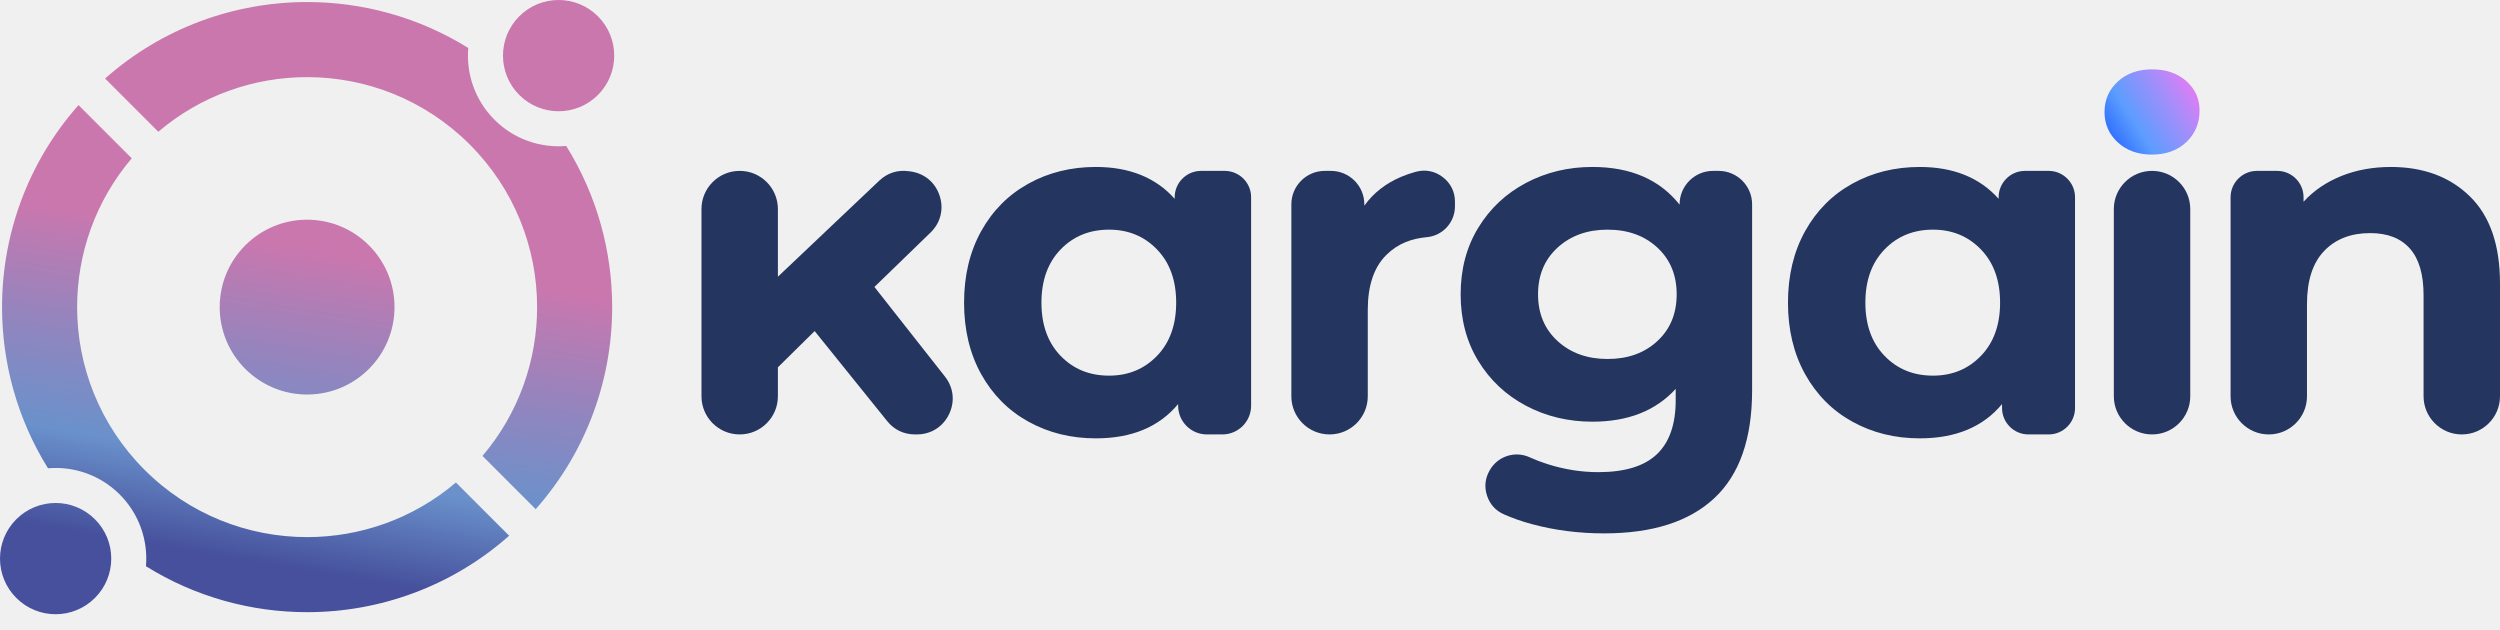
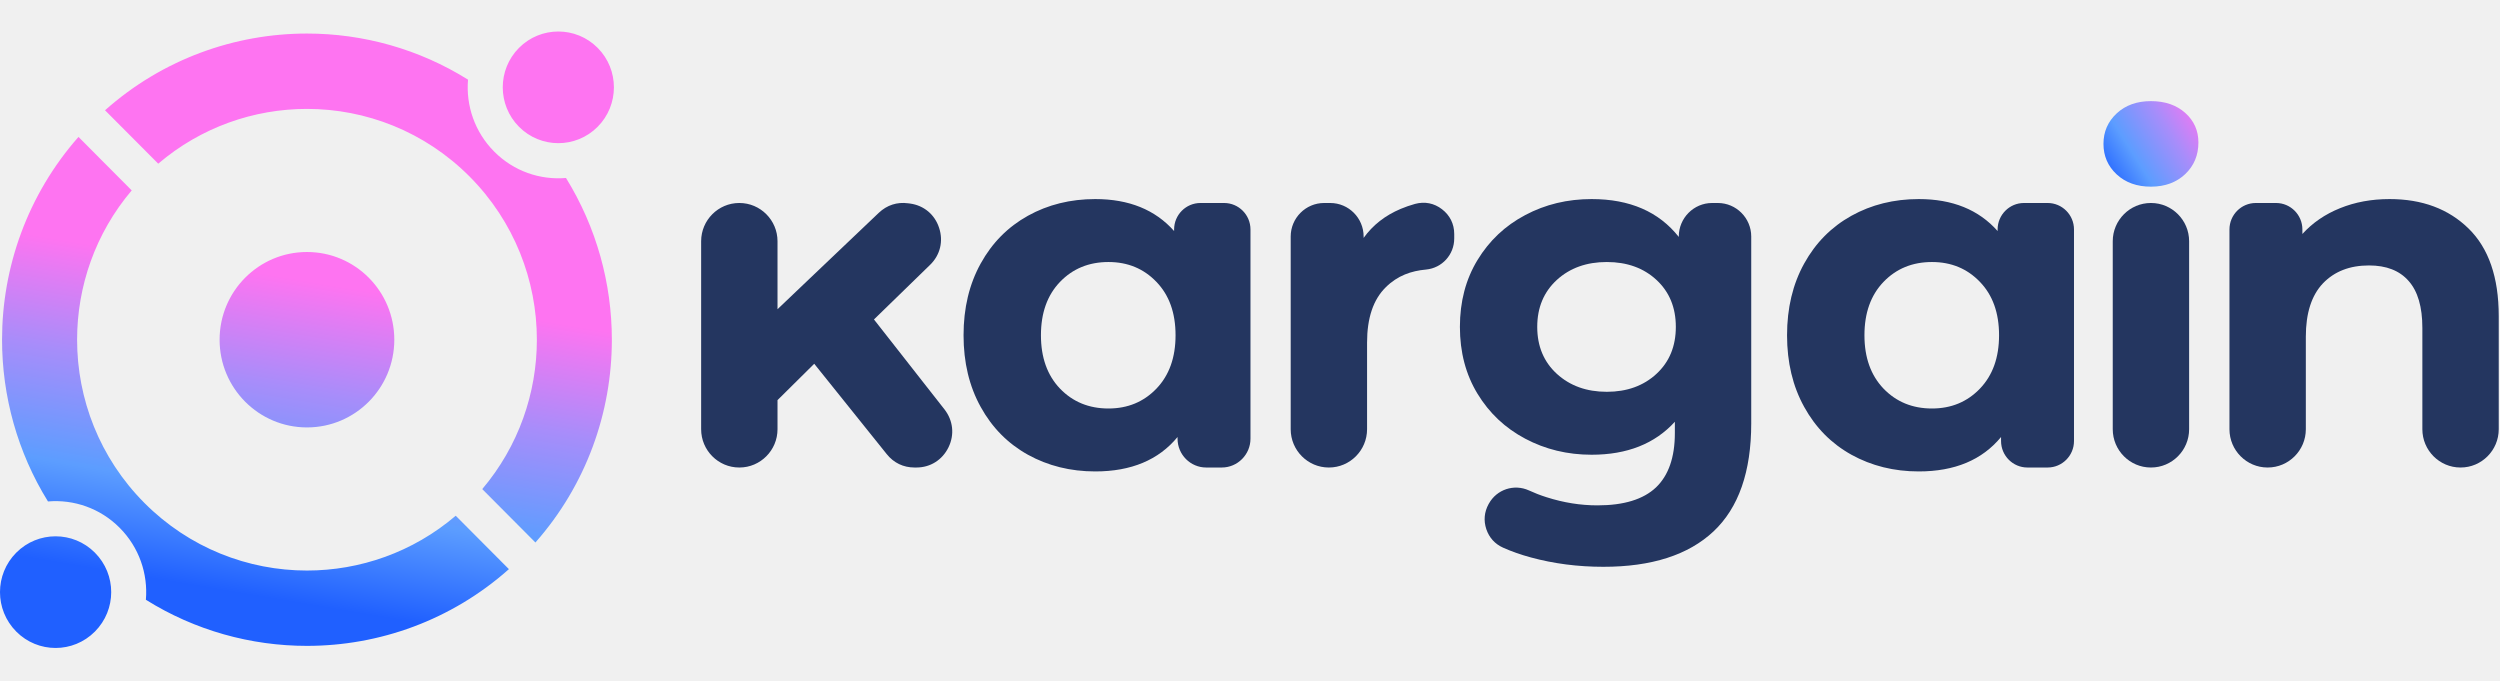
- <svg xmlns="http://www.w3.org/2000/svg" width="147" height="37" viewBox="0 0 147 37" fill="none">
-   <g clip-path="url(#clip0_171_212)">
-     <path fill-rule="evenodd" clip-rule="evenodd" d="M126.54 9.09C125.714 9.09 125.042 8.85 124.524 8.37C124.005 7.89 123.746 7.295 123.746 6.584C123.746 5.874 124.005 5.278 124.524 4.798C125.042 4.318 125.714 4.078 126.54 4.078C127.366 4.078 128.038 4.309 128.556 4.769C129.075 5.23 129.334 5.806 129.334 6.498C129.334 7.247 129.075 7.866 128.556 8.356C128.038 8.845 127.366 9.09 126.54 9.09Z" fill="url(#paint0_linear_171_212)" />
-     <path d="M140.577 9.817C142.497 9.817 144.047 10.393 145.228 11.546C146.409 12.698 147 14.407 147 16.673V23.303C147 24.538 145.993 25.544 144.759 25.544H144.747C143.513 25.544 142.506 24.538 142.506 23.303V17.364C142.506 16.135 142.238 15.218 141.7 14.613C141.162 14.008 140.385 13.706 139.367 13.706C138.234 13.706 137.331 14.056 136.659 14.757C135.987 15.458 135.651 16.5 135.651 17.883V23.304C135.651 24.538 134.645 25.544 133.41 25.544H133.398C132.164 25.544 131.158 24.538 131.158 23.304V11.597C131.158 10.744 131.854 10.048 132.707 10.048H133.9C134.754 10.048 135.449 10.744 135.449 11.597V11.863C136.045 11.21 136.784 10.706 137.667 10.35C138.551 9.995 139.521 9.818 140.577 9.818V9.817Z" fill="#243660" />
-     <path d="M126.534 10.048H126.546C127.78 10.048 128.787 11.054 128.787 12.289V23.303C128.787 24.538 127.78 25.544 126.546 25.544H126.534C125.3 25.544 124.293 24.538 124.293 23.303V12.289C124.293 11.054 125.3 10.048 126.534 10.048Z" fill="#243660" />
-     <path d="M113.659 22.088C114.792 22.088 115.733 21.699 116.482 20.921C117.231 20.144 117.605 19.102 117.605 17.796C117.605 16.49 117.231 15.448 116.482 14.671C115.733 13.893 114.792 13.504 113.659 13.504C112.507 13.504 111.556 13.893 110.808 14.671C110.059 15.448 109.684 16.49 109.684 17.796C109.684 19.102 110.059 20.144 110.808 20.921C111.556 21.699 112.507 22.088 113.659 22.088V22.088ZM122.012 11.597V23.995C122.012 24.848 121.316 25.544 120.463 25.544H119.27C118.416 25.544 117.72 24.848 117.72 23.995V23.759C116.607 25.103 114.994 25.775 112.881 25.775C111.422 25.775 110.102 25.448 108.921 24.795C107.74 24.143 106.813 23.211 106.141 22.001C105.469 20.792 105.133 19.39 105.133 17.796C105.133 16.202 105.469 14.8 106.141 13.591C106.813 12.381 107.74 11.45 108.921 10.797C110.102 10.144 111.422 9.818 112.881 9.818C114.859 9.818 116.405 10.442 117.519 11.69V11.597C117.519 10.744 118.215 10.048 119.068 10.048H120.463C121.316 10.048 122.012 10.744 122.012 11.597V11.597Z" fill="#243660" />
-     <path d="M94.527 21.108C95.718 21.108 96.692 20.758 97.451 20.057C98.209 19.356 98.588 18.439 98.588 17.306C98.588 16.173 98.209 15.256 97.451 14.556C96.692 13.855 95.718 13.504 94.527 13.504C93.336 13.504 92.357 13.855 91.589 14.556C90.821 15.256 90.437 16.173 90.437 17.306C90.437 18.439 90.821 19.356 91.589 20.057C92.357 20.758 93.336 21.108 94.527 21.108ZM103.024 12.012V22.952C103.024 25.794 102.285 27.906 100.806 29.289C99.328 30.671 97.167 31.363 94.325 31.363C92.828 31.363 91.407 31.18 90.062 30.815C89.474 30.656 88.93 30.465 88.43 30.243C87.945 30.027 87.609 29.658 87.441 29.155C87.272 28.651 87.317 28.154 87.574 27.69L87.588 27.665C88.052 26.828 89.076 26.491 89.946 26.889C90.268 27.037 90.614 27.17 90.984 27.287C91.983 27.604 92.981 27.762 93.98 27.762C95.535 27.762 96.683 27.412 97.422 26.711C98.161 26.01 98.531 24.949 98.531 23.528V22.865C97.359 24.152 95.727 24.795 93.634 24.795C92.213 24.795 90.912 24.483 89.731 23.859C88.55 23.235 87.614 22.357 86.923 21.224C86.231 20.091 85.886 18.785 85.886 17.306C85.886 15.828 86.231 14.522 86.923 13.389C87.614 12.256 88.55 11.378 89.731 10.754C90.912 10.129 92.213 9.817 93.634 9.817C95.881 9.817 97.59 10.557 98.761 12.035V12.012C98.761 10.93 99.644 10.048 100.725 10.048H101.06C102.142 10.048 103.024 10.93 103.024 12.012V12.012Z" fill="#243660" />
-     <path d="M80.223 12.093C80.761 11.344 81.486 10.777 82.398 10.393C82.669 10.279 82.953 10.182 83.248 10.102C83.815 9.948 84.369 10.057 84.835 10.414C85.302 10.771 85.552 11.277 85.552 11.864V12.128C85.552 13.075 84.836 13.86 83.894 13.946C83.031 14.026 82.22 14.296 81.519 14.988C80.79 15.708 80.425 16.788 80.425 18.228V23.304C80.425 24.538 79.418 25.544 78.184 25.544H78.172C76.938 25.544 75.932 24.538 75.932 23.304V12.012C75.932 10.93 76.814 10.048 77.896 10.048H78.259C79.341 10.048 80.223 10.93 80.223 12.012V12.093V12.093Z" fill="#243660" />
-     <path d="M65.212 22.088C66.345 22.088 67.286 21.699 68.035 20.921C68.784 20.143 69.159 19.102 69.159 17.796C69.159 16.49 68.784 15.448 68.035 14.671C67.286 13.893 66.345 13.504 65.212 13.504C64.06 13.504 63.11 13.893 62.361 14.671C61.612 15.448 61.237 16.49 61.237 17.796C61.237 19.102 61.612 20.143 62.361 20.921C63.11 21.699 64.06 22.088 65.212 22.088V22.088ZM73.565 11.597V23.857C73.565 24.786 72.807 25.544 71.878 25.544H70.961C70.032 25.544 69.274 24.786 69.274 23.857V23.758C68.16 25.102 66.547 25.775 64.435 25.775C62.975 25.775 61.655 25.448 60.474 24.795C59.293 24.142 58.367 23.211 57.694 22.001C57.023 20.791 56.687 19.39 56.687 17.796C56.687 16.202 57.023 14.8 57.694 13.591C58.367 12.381 59.293 11.45 60.474 10.797C61.655 10.144 62.975 9.817 64.435 9.817C66.412 9.817 67.958 10.441 69.072 11.69V11.597C69.072 10.744 69.768 10.048 70.621 10.048H72.016C72.87 10.048 73.566 10.744 73.566 11.597H73.565Z" fill="#243660" />
-     <path d="M47.901 19.467L45.74 21.598V23.304C45.74 24.538 44.734 25.544 43.5 25.544H43.488C42.254 25.544 41.247 24.538 41.247 23.304V12.289C41.247 11.054 42.254 10.048 43.488 10.048H43.5C44.734 10.048 45.74 11.054 45.74 12.289V16.27L47.55 14.556L51.7 10.623C52.178 10.17 52.776 9.978 53.428 10.066L53.534 10.08C54.352 10.19 54.992 10.723 55.25 11.507C55.508 12.29 55.309 13.099 54.716 13.673L51.416 16.872L53.039 18.935L54.235 20.454L55.563 22.142C56.073 22.79 56.163 23.618 55.802 24.36C55.442 25.102 54.736 25.544 53.911 25.544H53.803C53.145 25.544 52.579 25.273 52.166 24.761L47.901 19.467V19.467Z" fill="#243660" />
-     <g clip-path="url(#clip1_171_212)">
-       <path fill-rule="evenodd" clip-rule="evenodd" d="M2.822 27.534C1.021 24.643 0.12 21.351 0.12 18.059C0.12 13.811 1.62 9.564 4.617 6.179L7.747 9.308C5.605 11.826 4.534 14.942 4.535 18.059C4.535 21.519 5.855 24.98 8.496 27.621C11.136 30.262 14.598 31.582 18.058 31.582C21.174 31.582 24.291 30.511 26.808 28.37L29.938 31.5C26.553 34.497 22.305 35.996 18.058 35.996C14.766 35.996 11.474 35.095 8.583 33.295C8.71 31.785 8.196 30.231 7.041 29.076C5.886 27.921 4.332 27.407 2.822 27.534V27.534ZM0.958 35.158C2.235 36.436 4.306 36.436 5.583 35.158C6.861 33.881 6.861 31.81 5.583 30.533C4.306 29.256 2.235 29.256 0.958 30.533C-0.319 31.81 -0.319 33.881 0.958 35.158ZM18.058 12.918C15.22 12.918 12.918 15.22 12.918 18.058C12.918 20.897 15.22 23.198 18.058 23.198C20.897 23.198 23.198 20.897 23.198 18.058C23.198 15.22 20.897 12.918 18.058 12.918ZM35.159 0.958C33.881 -0.319 31.811 -0.319 30.533 0.958C29.256 2.236 29.256 4.306 30.533 5.584C31.811 6.861 33.881 6.861 35.159 5.584C36.436 4.306 36.436 2.236 35.159 0.958ZM27.534 2.822C24.643 1.021 21.351 0.12 18.059 0.12C13.811 0.12 9.564 1.62 6.179 4.617L9.308 7.747C11.826 5.606 14.943 4.535 18.059 4.535C21.519 4.535 24.98 5.855 27.621 8.496C30.262 11.137 31.582 14.598 31.582 18.058C31.582 21.175 30.511 24.291 28.37 26.809L31.499 29.939C34.497 26.553 35.996 22.306 35.996 18.059C35.996 14.766 35.096 11.474 33.294 8.583C31.785 8.71 30.231 8.196 29.076 7.041C27.921 5.886 27.407 4.332 27.533 2.823L27.534 2.822Z" fill="url(#paint1_linear_171_212)" />
-     </g>
+ <svg xmlns="http://www.w3.org/2000/svg" width="147px" height="40px" viewBox="0 0 162 40" version="1.1">
+   <defs>
+     <linearGradient id="linear0" gradientUnits="userSpaceOnUse" x1="14472.72" y1="988.07" x2="15174.98" y2="542.02" gradientTransform="matrix(0.00941328,0,0,0.00945202,0.0000928522,0)">
+       <stop offset="0" style="stop-color:rgb(12.549%,37.647%,100%);stop-opacity:1;" />
+       <stop offset="0.31" style="stop-color:rgb(36.078%,61.569%,100%);stop-opacity:1;" />
+       <stop offset="0.659" style="stop-color:rgb(65.49%,55.294%,98.039%);stop-opacity:1;" />
+       <stop offset="1" style="stop-color:rgb(99.608%,45.49%,94.51%);stop-opacity:1;" />
+     </linearGradient>
+     <linearGradient id="linear1" gradientUnits="userSpaceOnUse" x1="1638.59" y1="3848.06" x2="1999.72" y2="1691.03" gradientTransform="matrix(0.00941328,0,0,0.00945202,0.0000928522,0)">
+       <stop offset="0" style="stop-color:rgb(12.549%,37.647%,100%);stop-opacity:1;" />
+       <stop offset="0.31" style="stop-color:rgb(36.078%,61.569%,100%);stop-opacity:1;" />
+       <stop offset="0.659" style="stop-color:rgb(65.49%,55.294%,98.039%);stop-opacity:1;" />
+       <stop offset="1" style="stop-color:rgb(99.608%,45.49%,94.51%);stop-opacity:1;" />
+     </linearGradient>
+   </defs>
+   <g id="surface1">
+     <path style=" stroke:none;fill-rule:evenodd;fill:url(#linear0);" d="M 139.383 10.055 C 138.473 10.055 137.73 9.789 137.16 9.258 C 136.59 8.727 136.305 8.066 136.305 7.281 C 136.305 6.496 136.59 5.84 137.16 5.309 C 137.73 4.777 138.473 4.512 139.383 4.512 C 140.289 4.512 141.031 4.766 141.602 5.273 C 142.172 5.785 142.457 6.422 142.457 7.188 C 142.457 8.016 142.172 8.699 141.602 9.242 C 141.031 9.781 140.289 10.055 139.383 10.055 Z M 139.383 10.055 " />
+     <path style=" stroke:none;fill-rule:nonzero;fill:rgb(14.118%,21.176%,37.647%);fill-opacity:1;" d="M 154.844 10.859 C 156.957 10.859 158.664 11.496 159.965 12.77 C 161.266 14.043 161.918 15.934 161.918 18.441 L 161.918 25.773 C 161.918 27.141 160.809 28.254 159.449 28.254 L 159.438 28.254 C 158.078 28.254 156.969 27.141 156.969 25.773 L 156.969 19.203 C 156.969 17.844 156.672 16.832 156.078 16.164 C 155.488 15.492 154.633 15.16 153.512 15.16 C 152.262 15.16 151.27 15.547 150.527 16.32 C 149.789 17.098 149.418 18.25 149.418 19.777 L 149.418 25.773 C 149.418 27.141 148.309 28.254 146.949 28.254 L 146.938 28.254 C 145.578 28.254 144.469 27.141 144.469 25.773 L 144.469 12.828 C 144.469 11.883 145.234 11.113 146.176 11.113 L 147.488 11.113 C 148.43 11.113 149.195 11.883 149.195 12.828 L 149.195 13.121 C 149.852 12.398 150.664 11.84 151.637 11.449 C 152.609 11.055 153.68 10.859 154.844 10.859 Z M 154.844 10.859 " />
+     <path style=" stroke:none;fill-rule:nonzero;fill:rgb(14.118%,21.176%,37.647%);fill-opacity:1;" d="M 139.375 11.113 L 139.387 11.113 C 140.746 11.113 141.855 12.227 141.855 13.59 L 141.855 25.773 C 141.855 27.141 140.746 28.254 139.387 28.254 L 139.375 28.254 C 138.016 28.254 136.906 27.141 136.906 25.773 L 136.906 13.59 C 136.906 12.227 138.016 11.113 139.375 11.113 Z M 139.375 11.113 " />
+     <path style=" stroke:none;fill-rule:nonzero;fill:rgb(14.118%,21.176%,37.647%);fill-opacity:1;" d="M 125.191 24.43 C 126.441 24.43 127.477 24 128.301 23.141 C 129.129 22.277 129.539 21.125 129.539 19.684 C 129.539 18.238 129.129 17.086 128.301 16.227 C 127.477 15.367 126.441 14.938 125.191 14.938 C 123.926 14.938 122.879 15.367 122.051 16.227 C 121.227 17.086 120.816 18.238 120.816 19.684 C 120.816 21.125 121.227 22.277 122.051 23.141 C 122.879 24 123.926 24.43 125.191 24.43 Z M 134.395 12.828 L 134.395 26.539 C 134.395 27.484 133.629 28.254 132.688 28.254 L 131.375 28.254 C 130.434 28.254 129.668 27.484 129.668 26.539 L 129.668 26.277 C 128.441 27.766 126.664 28.508 124.336 28.508 C 122.73 28.508 121.273 28.145 119.973 27.426 C 118.672 26.703 117.652 25.672 116.914 24.332 C 116.172 22.996 115.801 21.445 115.801 19.684 C 115.801 17.918 116.172 16.371 116.914 15.031 C 117.652 13.695 118.672 12.664 119.973 11.941 C 121.273 11.219 122.73 10.859 124.336 10.859 C 126.516 10.859 128.219 11.547 129.445 12.93 L 129.445 12.828 C 129.445 11.883 130.211 11.113 131.152 11.113 L 132.688 11.113 C 133.629 11.113 134.395 11.883 134.395 12.828 Z M 134.395 12.828 " />
+     <path style=" stroke:none;fill-rule:nonzero;fill:rgb(14.118%,21.176%,37.647%);fill-opacity:1;" d="M 104.121 23.348 C 105.43 23.348 106.504 22.957 107.34 22.184 C 108.176 21.41 108.594 20.395 108.594 19.141 C 108.594 17.887 108.176 16.875 107.34 16.098 C 106.504 15.324 105.43 14.938 104.121 14.938 C 102.809 14.938 101.73 15.324 100.883 16.098 C 100.039 16.875 99.613 17.887 99.613 19.141 C 99.613 20.395 100.039 21.41 100.883 22.184 C 101.73 22.957 102.809 23.348 104.121 23.348 Z M 113.48 13.285 L 113.48 25.387 C 113.48 28.527 112.664 30.863 111.035 32.395 C 109.406 33.922 107.027 34.688 103.898 34.688 C 102.246 34.688 100.684 34.484 99.203 34.082 C 98.555 33.906 97.953 33.695 97.402 33.449 C 96.871 33.211 96.5 32.801 96.312 32.246 C 96.129 31.688 96.18 31.141 96.461 30.625 L 96.477 30.598 C 96.988 29.672 98.113 29.301 99.074 29.738 C 99.43 29.902 99.809 30.051 100.219 30.18 C 101.316 30.531 102.418 30.707 103.516 30.707 C 105.23 30.707 106.492 30.316 107.309 29.543 C 108.121 28.766 108.531 27.594 108.531 26.023 L 108.531 25.289 C 107.238 26.711 105.441 27.426 103.137 27.426 C 101.57 27.426 100.137 27.078 98.836 26.387 C 97.535 25.699 96.504 24.727 95.742 23.473 C 94.98 22.219 94.602 20.777 94.602 19.141 C 94.602 17.504 94.98 16.062 95.742 14.809 C 96.504 13.555 97.535 12.582 98.836 11.895 C 100.137 11.203 101.57 10.859 103.137 10.859 C 105.609 10.859 107.492 11.676 108.785 13.312 L 108.785 13.285 C 108.785 12.09 109.754 11.113 110.945 11.113 L 111.316 11.113 C 112.508 11.113 113.48 12.09 113.48 13.285 Z M 113.48 13.285 " />
+     <path style=" stroke:none;fill-rule:nonzero;fill:rgb(14.118%,21.176%,37.647%);fill-opacity:1;" d="M 88.363 13.375 C 88.957 12.547 89.754 11.922 90.762 11.496 C 91.059 11.371 91.371 11.262 91.695 11.172 C 92.32 11.004 92.93 11.121 93.445 11.52 C 93.957 11.914 94.234 12.473 94.234 13.121 L 94.234 13.414 C 94.234 14.461 93.445 15.328 92.406 15.426 C 91.457 15.512 90.562 15.812 89.793 16.578 C 88.988 17.371 88.586 18.566 88.586 20.16 L 88.586 25.773 C 88.586 27.141 87.477 28.254 86.117 28.254 L 86.105 28.254 C 84.746 28.254 83.637 27.141 83.637 25.773 L 83.637 13.285 C 83.637 12.09 84.609 11.113 85.801 11.113 L 86.199 11.113 C 87.395 11.113 88.363 12.09 88.363 13.285 Z M 88.363 13.375 " />
+     <path style=" stroke:none;fill-rule:nonzero;fill:rgb(14.118%,21.176%,37.647%);fill-opacity:1;" d="M 71.828 24.43 C 73.078 24.43 74.113 24 74.938 23.141 C 75.766 22.277 76.176 21.125 76.176 19.684 C 76.176 18.238 75.766 17.086 74.938 16.227 C 74.113 15.367 73.078 14.938 71.828 14.938 C 70.562 14.938 69.516 15.367 68.688 16.227 C 67.863 17.086 67.453 18.238 67.453 19.684 C 67.453 21.125 67.863 22.277 68.688 23.141 C 69.516 24 70.562 24.43 71.828 24.43 Z M 81.031 12.828 L 81.031 26.387 C 81.031 27.414 80.195 28.254 79.172 28.254 L 78.16 28.254 C 77.137 28.254 76.305 27.414 76.305 26.387 L 76.305 26.277 C 75.078 27.766 73.301 28.508 70.973 28.508 C 69.367 28.508 67.91 28.145 66.609 27.426 C 65.309 26.703 64.289 25.672 63.551 24.332 C 62.809 22.996 62.438 21.445 62.438 19.684 C 62.438 17.918 62.809 16.371 63.551 15.031 C 64.289 13.695 65.309 12.664 66.609 11.941 C 67.91 11.219 69.367 10.859 70.973 10.859 C 73.152 10.859 74.855 11.547 76.082 12.93 L 76.082 12.828 C 76.082 11.883 76.848 11.113 77.789 11.113 L 79.324 11.113 C 80.266 11.113 81.031 11.883 81.031 12.828 Z M 81.031 12.828 " />
+     <path style=" stroke:none;fill-rule:nonzero;fill:rgb(14.118%,21.176%,37.647%);fill-opacity:1;" d="M 52.762 21.531 L 50.383 23.887 L 50.383 25.773 C 50.383 27.141 49.273 28.254 47.914 28.254 L 47.902 28.254 C 46.543 28.254 45.434 27.141 45.434 25.773 L 45.434 13.59 C 45.434 12.227 46.543 11.113 47.902 11.113 L 47.914 11.113 C 49.273 11.113 50.383 12.227 50.383 13.59 L 50.383 17.996 L 52.375 16.098 L 56.945 11.75 C 57.473 11.25 58.133 11.035 58.848 11.133 L 58.969 11.148 C 59.867 11.27 60.574 11.859 60.855 12.727 C 61.141 13.594 60.922 14.488 60.27 15.121 L 56.633 18.66 L 58.422 20.941 L 59.738 22.621 L 61.203 24.488 C 61.762 25.207 61.863 26.121 61.465 26.941 C 61.066 27.762 60.289 28.254 59.383 28.254 L 59.262 28.254 C 58.539 28.254 57.914 27.953 57.461 27.387 Z M 52.762 21.531 " />
+     <path style=" stroke:none;fill-rule:evenodd;fill:url(#linear1);" d="M 3.109 30.453 C 1.125 27.254 0.133 23.613 0.133 19.973 C 0.133 15.277 1.785 10.578 5.086 6.832 L 8.535 10.297 C 6.176 13.078 4.996 16.527 4.996 19.973 C 4.996 23.801 6.449 27.629 9.359 30.551 C 12.266 33.469 16.078 34.93 19.891 34.93 C 23.324 34.93 26.758 33.746 29.531 31.379 L 32.977 34.84 C 29.246 38.156 24.57 39.812 19.891 39.812 C 16.266 39.812 12.637 38.816 9.453 36.824 C 9.594 35.156 9.027 33.438 7.754 32.16 C 6.484 30.883 4.773 30.312 3.109 30.453 Z M 1.055 38.887 C -0.352 37.473 -0.352 35.184 1.055 33.77 C 2.461 32.359 4.742 32.359 6.148 33.77 C 7.559 35.184 7.559 37.473 6.148 38.887 C 4.742 40.301 2.461 40.301 1.055 38.887 Z M 19.891 14.289 C 23.02 14.289 25.551 16.832 25.551 19.973 C 25.551 23.113 23.02 25.656 19.891 25.656 C 16.766 25.656 14.23 23.113 14.23 19.973 C 14.23 16.832 16.766 14.289 19.891 14.289 Z M 38.727 1.059 C 37.32 -0.352 35.039 -0.352 33.633 1.059 C 32.227 2.473 32.227 4.762 33.633 6.176 C 35.039 7.59 37.32 7.59 38.727 6.176 C 40.133 4.762 40.133 2.473 38.727 1.059 Z M 30.328 3.121 C 27.145 1.129 23.52 0.133 19.891 0.133 C 15.215 0.133 10.535 1.789 6.805 5.105 L 10.254 8.566 C 13.027 6.199 16.461 5.016 19.891 5.016 C 23.703 5.016 27.516 6.477 30.426 9.395 C 33.332 12.316 34.789 16.145 34.789 19.973 C 34.789 23.418 33.609 26.867 31.25 29.652 L 34.695 33.113 C 38 29.367 39.648 24.672 39.648 19.973 C 39.648 16.332 38.656 12.691 36.676 9.492 C 35.012 9.633 33.301 9.066 32.027 7.785 C 30.754 6.508 30.188 4.789 30.328 3.121 Z M 30.328 3.121 " />
  </g>
-   <defs>
-     <linearGradient id="paint0_linear_171_212" x1="123.684" y1="8.444" x2="129.686" y2="4.632" gradientUnits="userSpaceOnUse">
-       <stop stop-color="#2060FF" />
-       <stop offset="0.31" stop-color="#5C9DFF" />
-       <stop offset="0.659" stop-color="#A78DFA" />
-       <stop offset="1" stop-color="#FE74F1" />
-     </linearGradient>
-     <linearGradient id="paint1_linear_171_212" x1="15.533" y1="33.143" x2="18.62" y2="14.708" gradientUnits="userSpaceOnUse">
-       <stop stop-color="#46509C" />
-       <stop offset="0.31" stop-color="#6A91CB" />
-       <stop offset="0.659" stop-color="#9684BD" />
-       <stop offset="1" stop-color="#CA77AE" />
-     </linearGradient>
-     <clipPath id="clip0_171_212">
-       <rect width="147" height="36.117" fill="white" />
-     </clipPath>
-     <clipPath id="clip1_171_212">
-       <rect width="36.117" height="36.117" fill="white" />
-     </clipPath>
-   </defs>
</svg>
